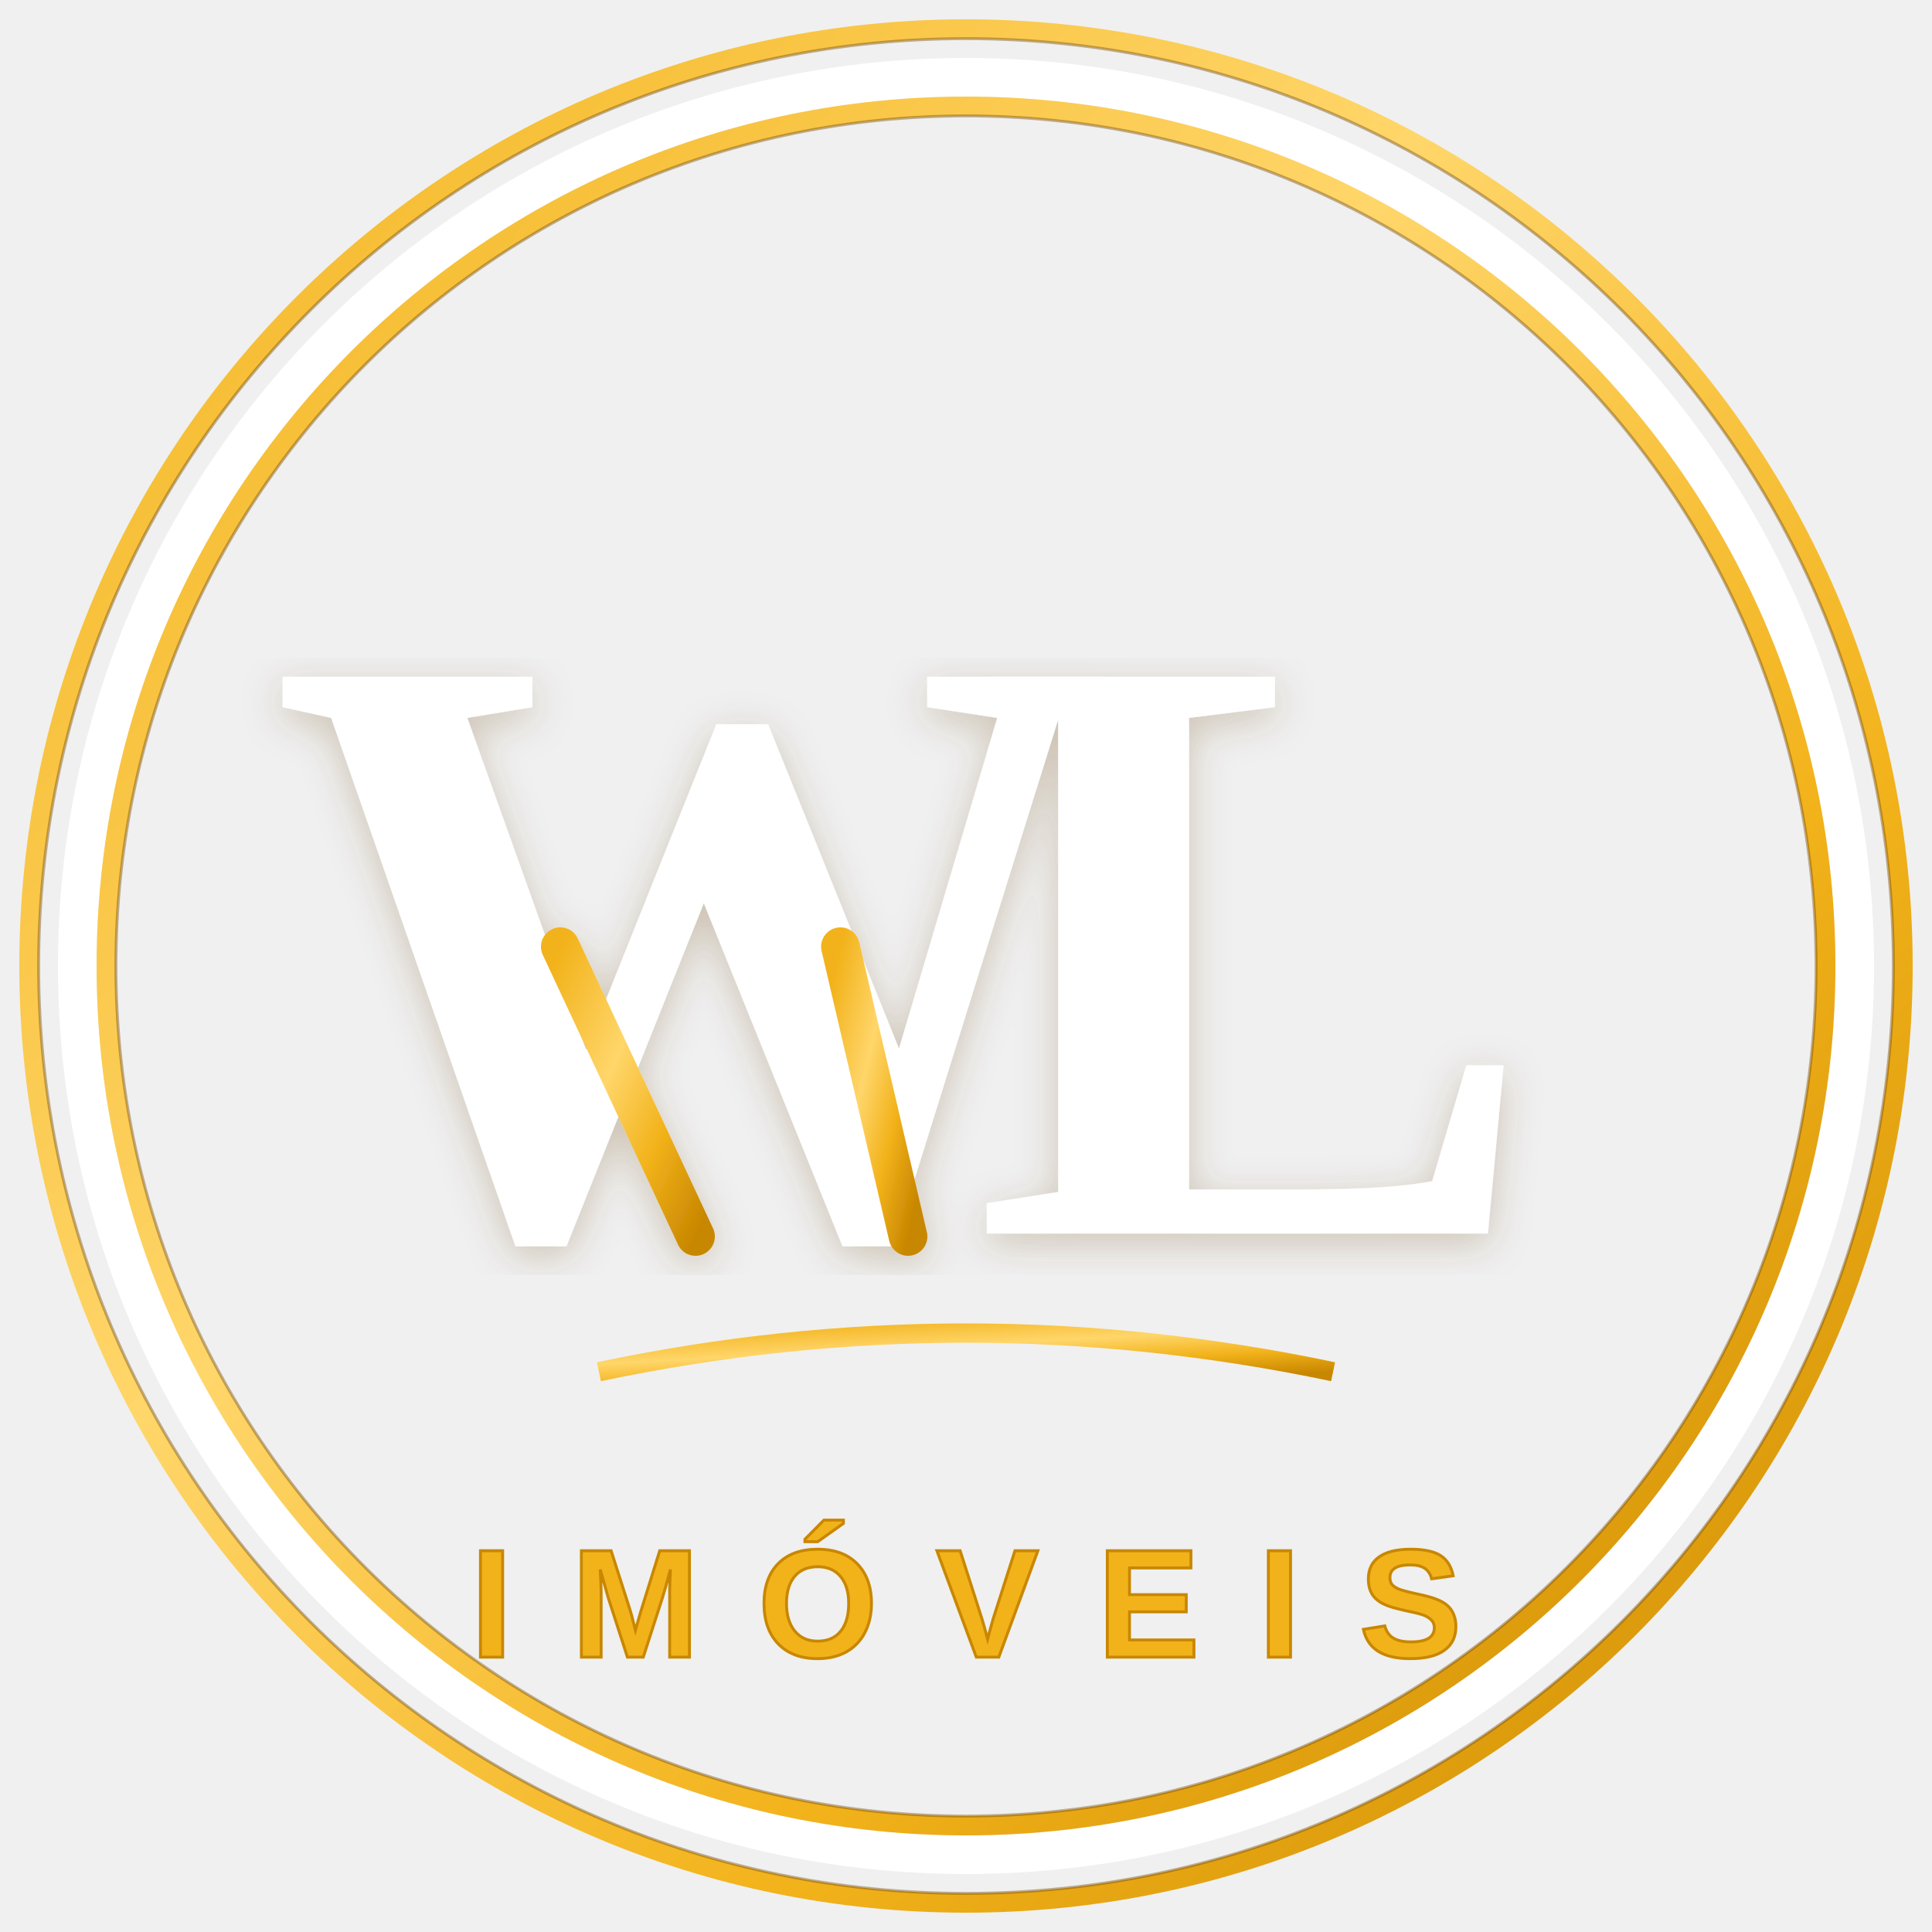
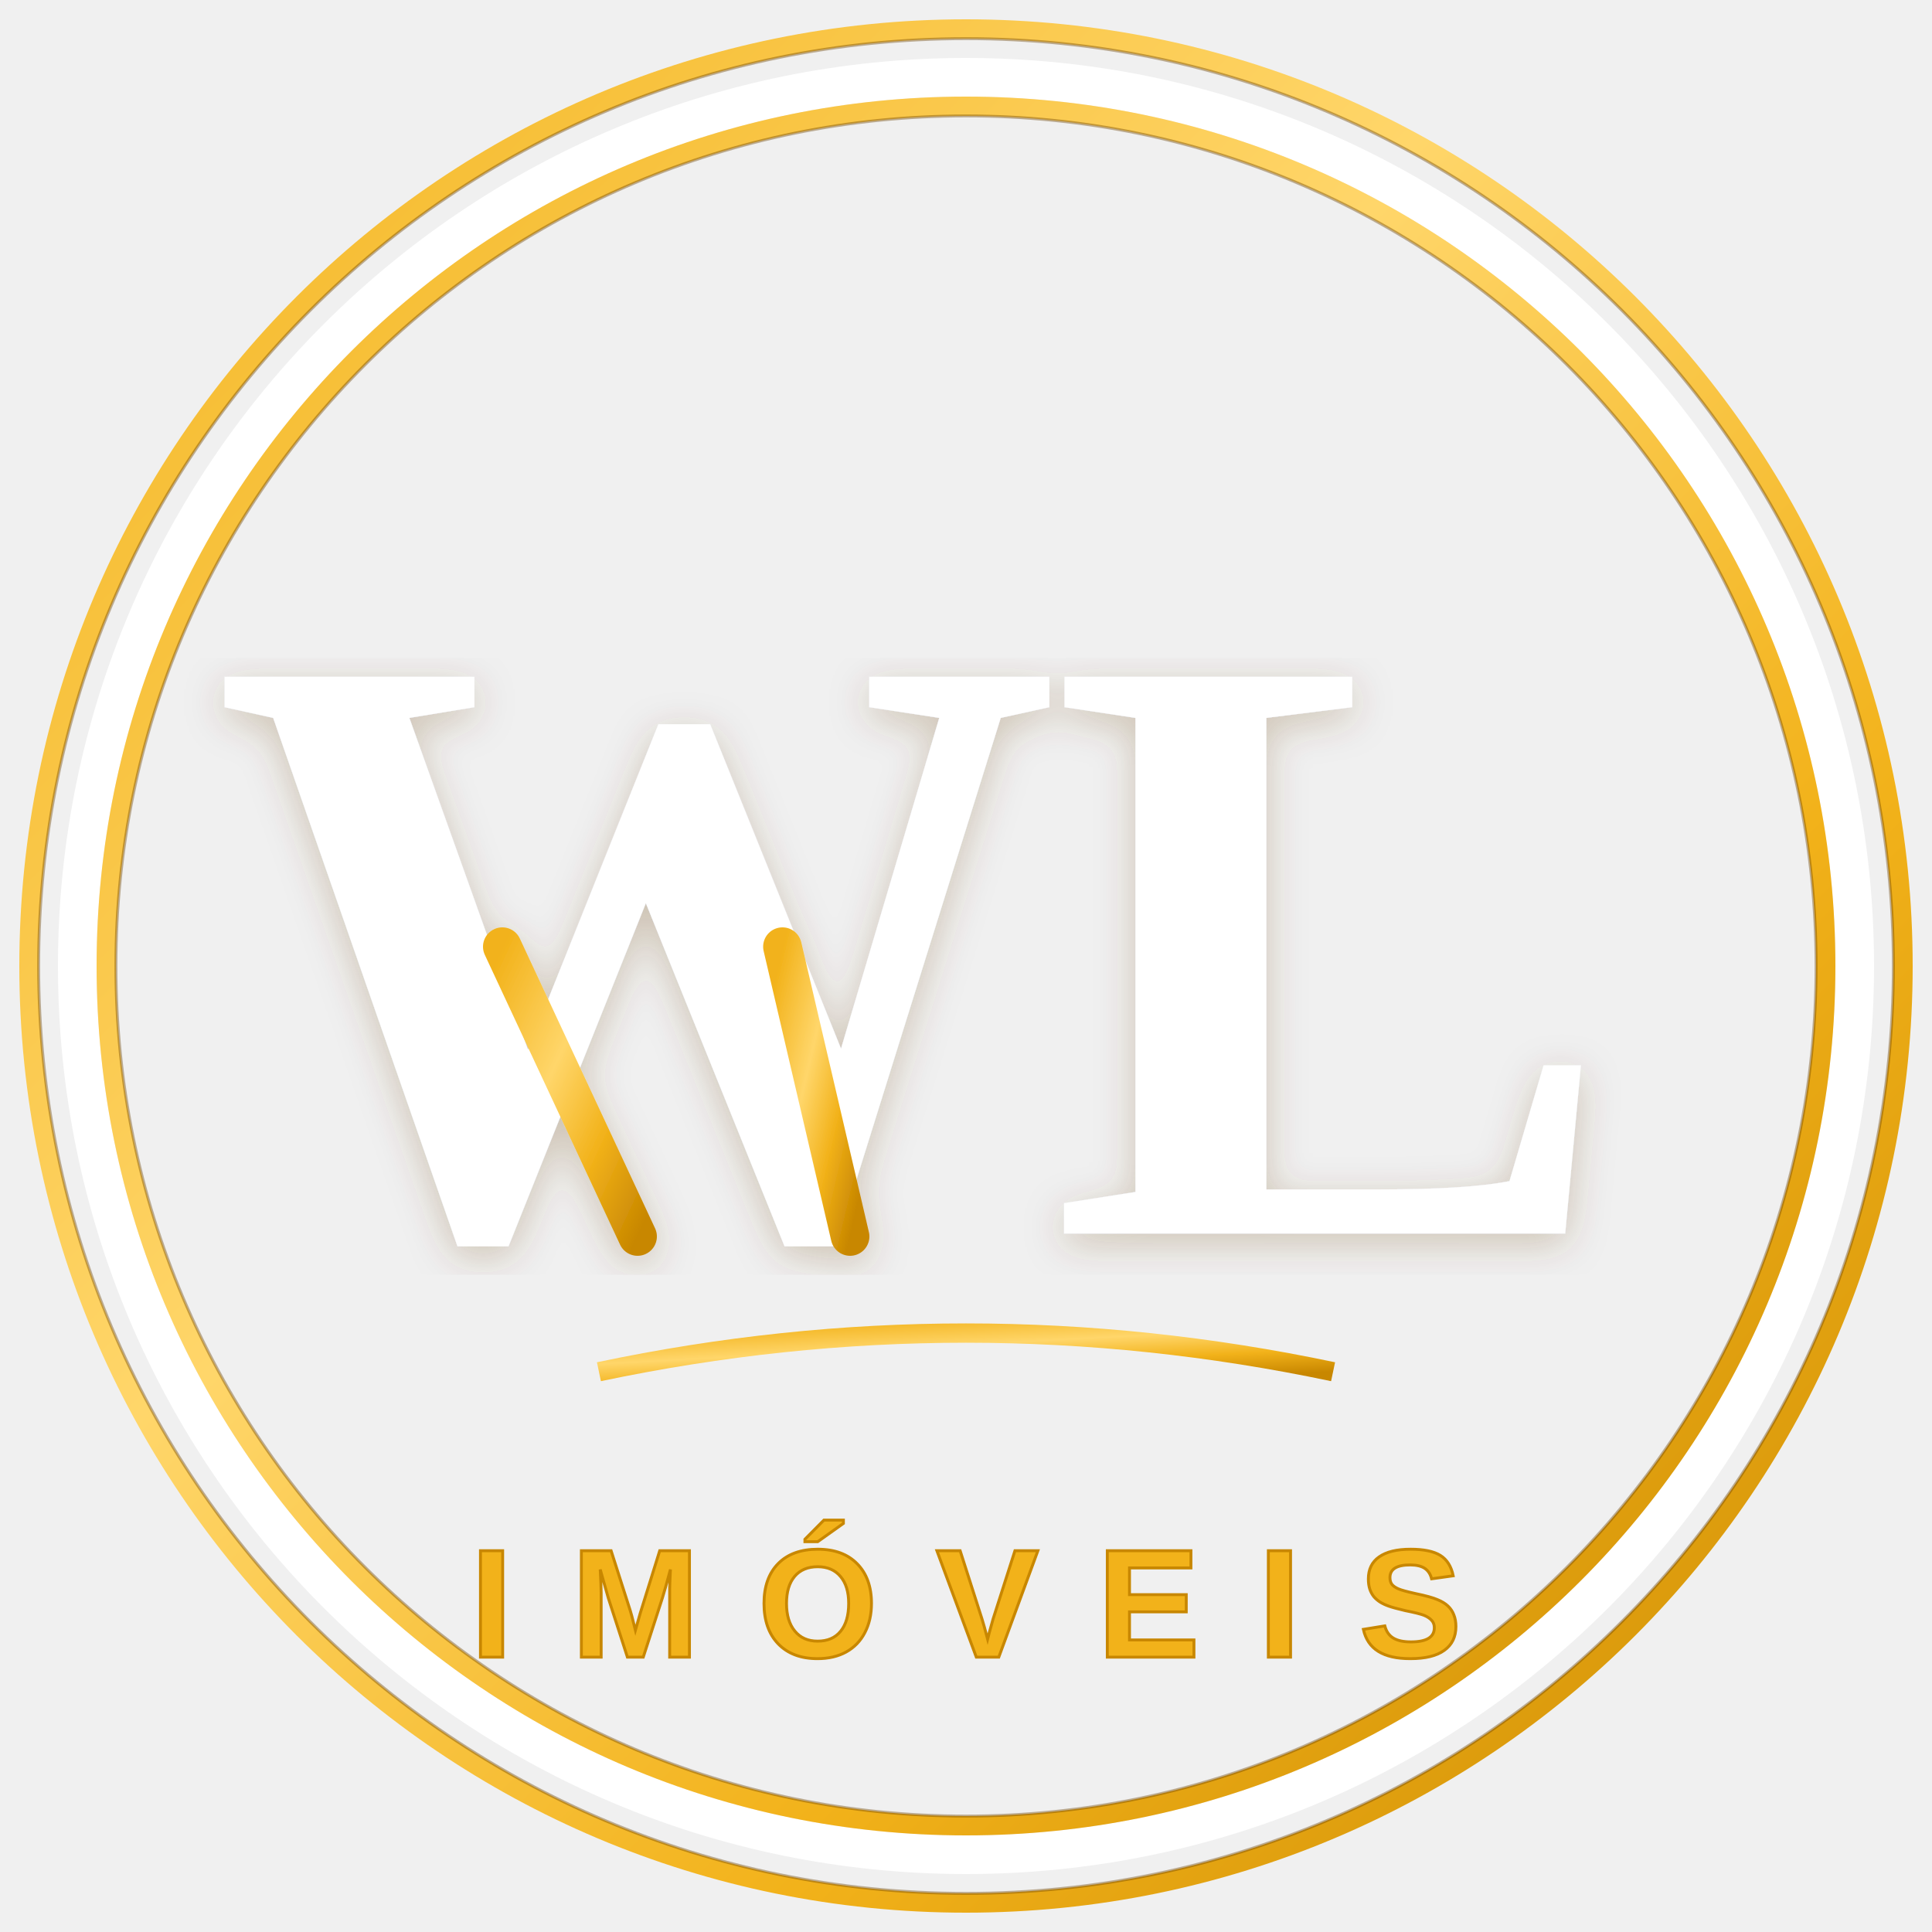
<svg xmlns="http://www.w3.org/2000/svg" viewBox="0 0 200 200" width="200" height="200">
  <defs>
    <linearGradient id="goldGrad" x1="0%" y1="0%" x2="100%" y2="100%">
      <stop offset="0%" style="stop-color:#F2B21A" />
      <stop offset="40%" style="stop-color:#FFD66A" />
      <stop offset="70%" style="stop-color:#F2B21A" />
      <stop offset="100%" style="stop-color:#C88700" />
    </linearGradient>
    <filter id="shadow" x="-5%" y="-5%" width="110%" height="110%">
      <feDropShadow dx="0" dy="1" stdDeviation="2" flood-color="#6B4200" flood-opacity="0.25" />
    </filter>
  </defs>
  <circle cx="100" cy="100" r="97" fill="none" stroke="url(#goldGrad)" stroke-width="2" />
  <circle cx="100" cy="100" r="96" fill="none" stroke="#6B4200" stroke-width="0.3" opacity="0.4" />
  <circle cx="100" cy="100" r="92" fill="none" stroke="#FFFFFF" stroke-width="4" />
  <circle cx="100" cy="100" r="89" fill="none" stroke="url(#goldGrad)" stroke-width="2" />
  <circle cx="100" cy="100" r="88" fill="none" stroke="#6B4200" stroke-width="0.3" opacity="0.4" />
  <g filter="url(#shadow)">
-     <text x="72" y="98" font-family="'Times New Roman', Georgia, serif" font-size="88" font-weight="bold" fill="#FFFFFF" text-anchor="middle" dominant-baseline="central">W</text>
-     <path d="M 87 98 L 94 128" stroke="url(#goldGrad)" stroke-width="4" stroke-linecap="round" fill="none" />
-     <path d="M 72 128 L 58 98" stroke="url(#goldGrad)" stroke-width="4" stroke-linecap="round" fill="none" />
-     <text x="130" y="98" font-family="'Times New Roman', Georgia, serif" font-size="88" font-weight="bold" fill="#FFFFFF" text-anchor="middle" dominant-baseline="central">L</text>
-     <path d="M 114 128 L 146 128" stroke="url(#goldGrad)" stroke-width="5" stroke-linecap="round" fill="none" />
+     <text x="66" y="98" font-family="'Times New Roman', Georgia, serif" font-size="88" font-weight="bold" fill="#FFFFFF" text-anchor="middle" dominant-baseline="central">W</text>
+     <path d="M 81 98 L 88 128" stroke="url(#goldGrad)" stroke-width="4" stroke-linecap="round" fill="none" />
+     <path d="M 66 128 L 52 98" stroke="url(#goldGrad)" stroke-width="4" stroke-linecap="round" fill="none" />
+     <text x="138" y="98" font-family="'Times New Roman', Georgia, serif" font-size="88" font-weight="bold" fill="#FFFFFF" text-anchor="middle" dominant-baseline="central">L</text>
+     <path d="M 122 128 L 154 128" stroke="url(#goldGrad)" stroke-width="5" stroke-linecap="round" fill="none" />
  </g>
  <path d="M 62 142 Q 100 134 138 142" fill="none" stroke="url(#goldGrad)" stroke-width="2" />
  <text x="100" y="166" font-family="Arial, Helvetica, sans-serif" font-size="16" font-weight="bold" fill="#F2B21A" text-anchor="middle" letter-spacing="6" dominant-baseline="central" stroke="#C88700" stroke-width="0.3">
    IMÓVEIS
  </text>
</svg>
